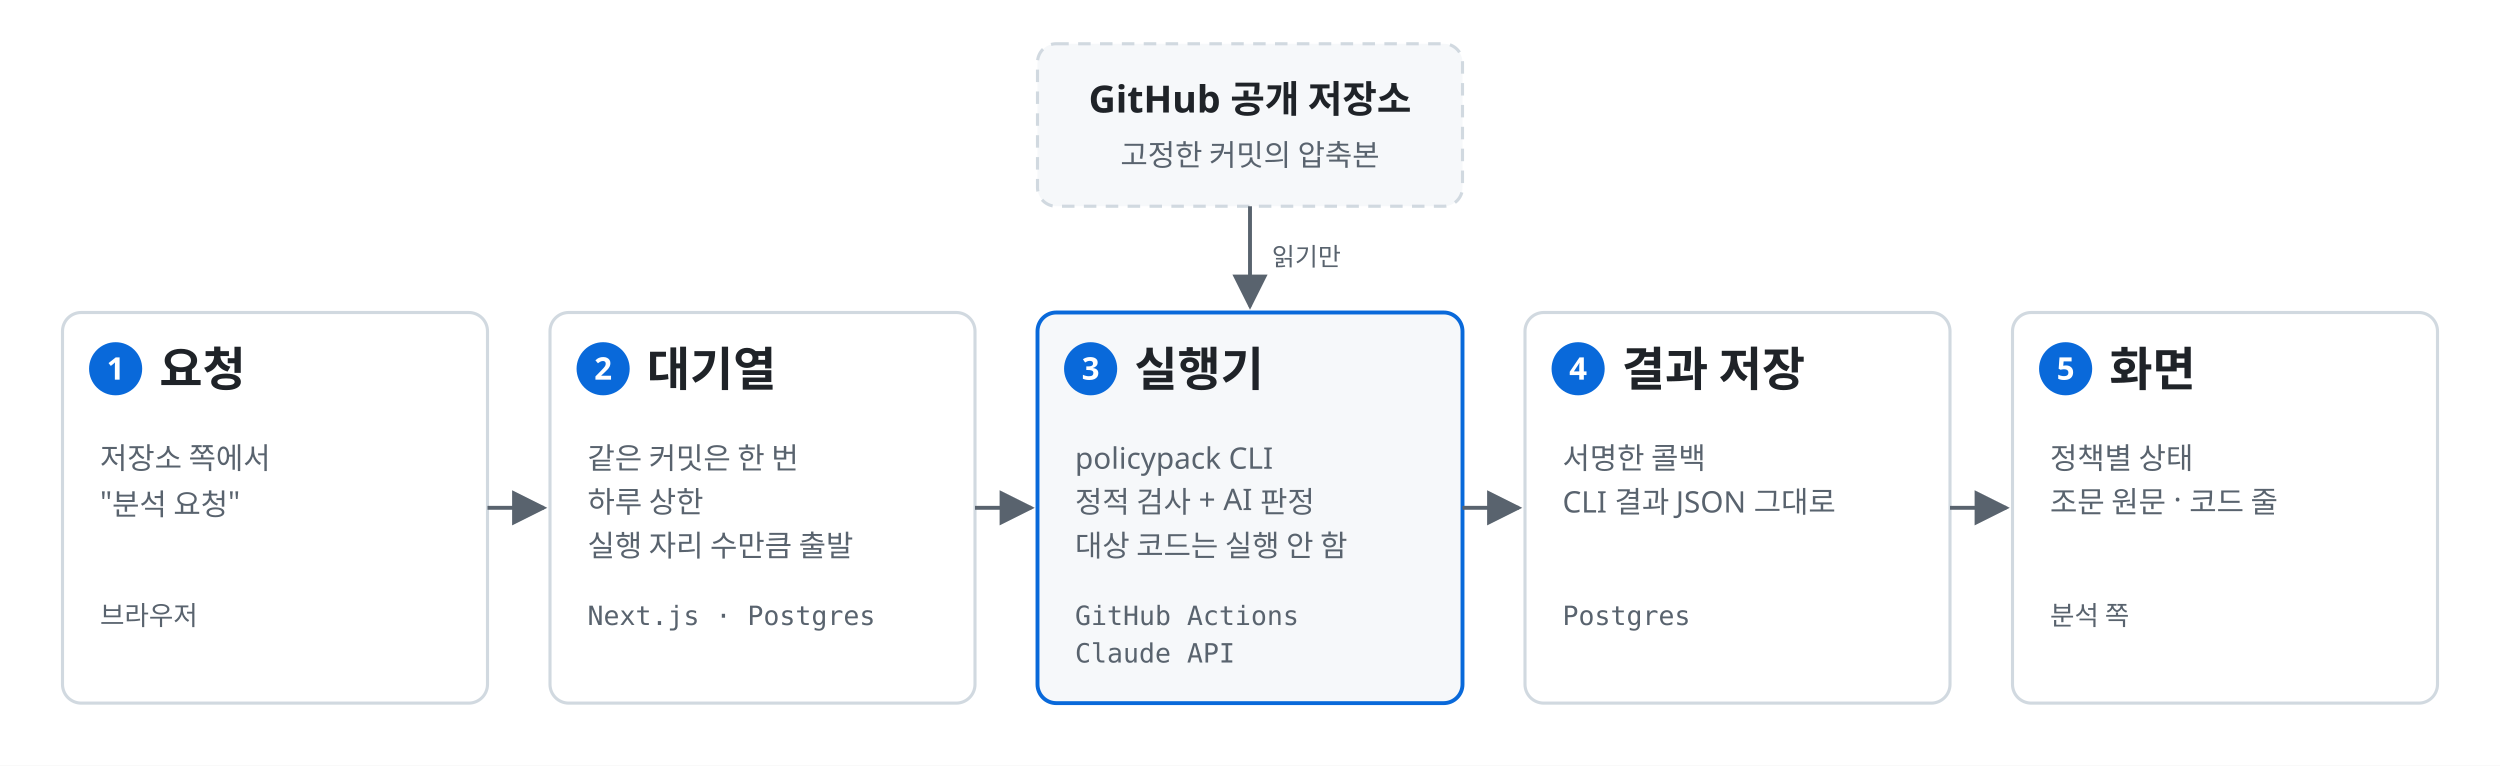
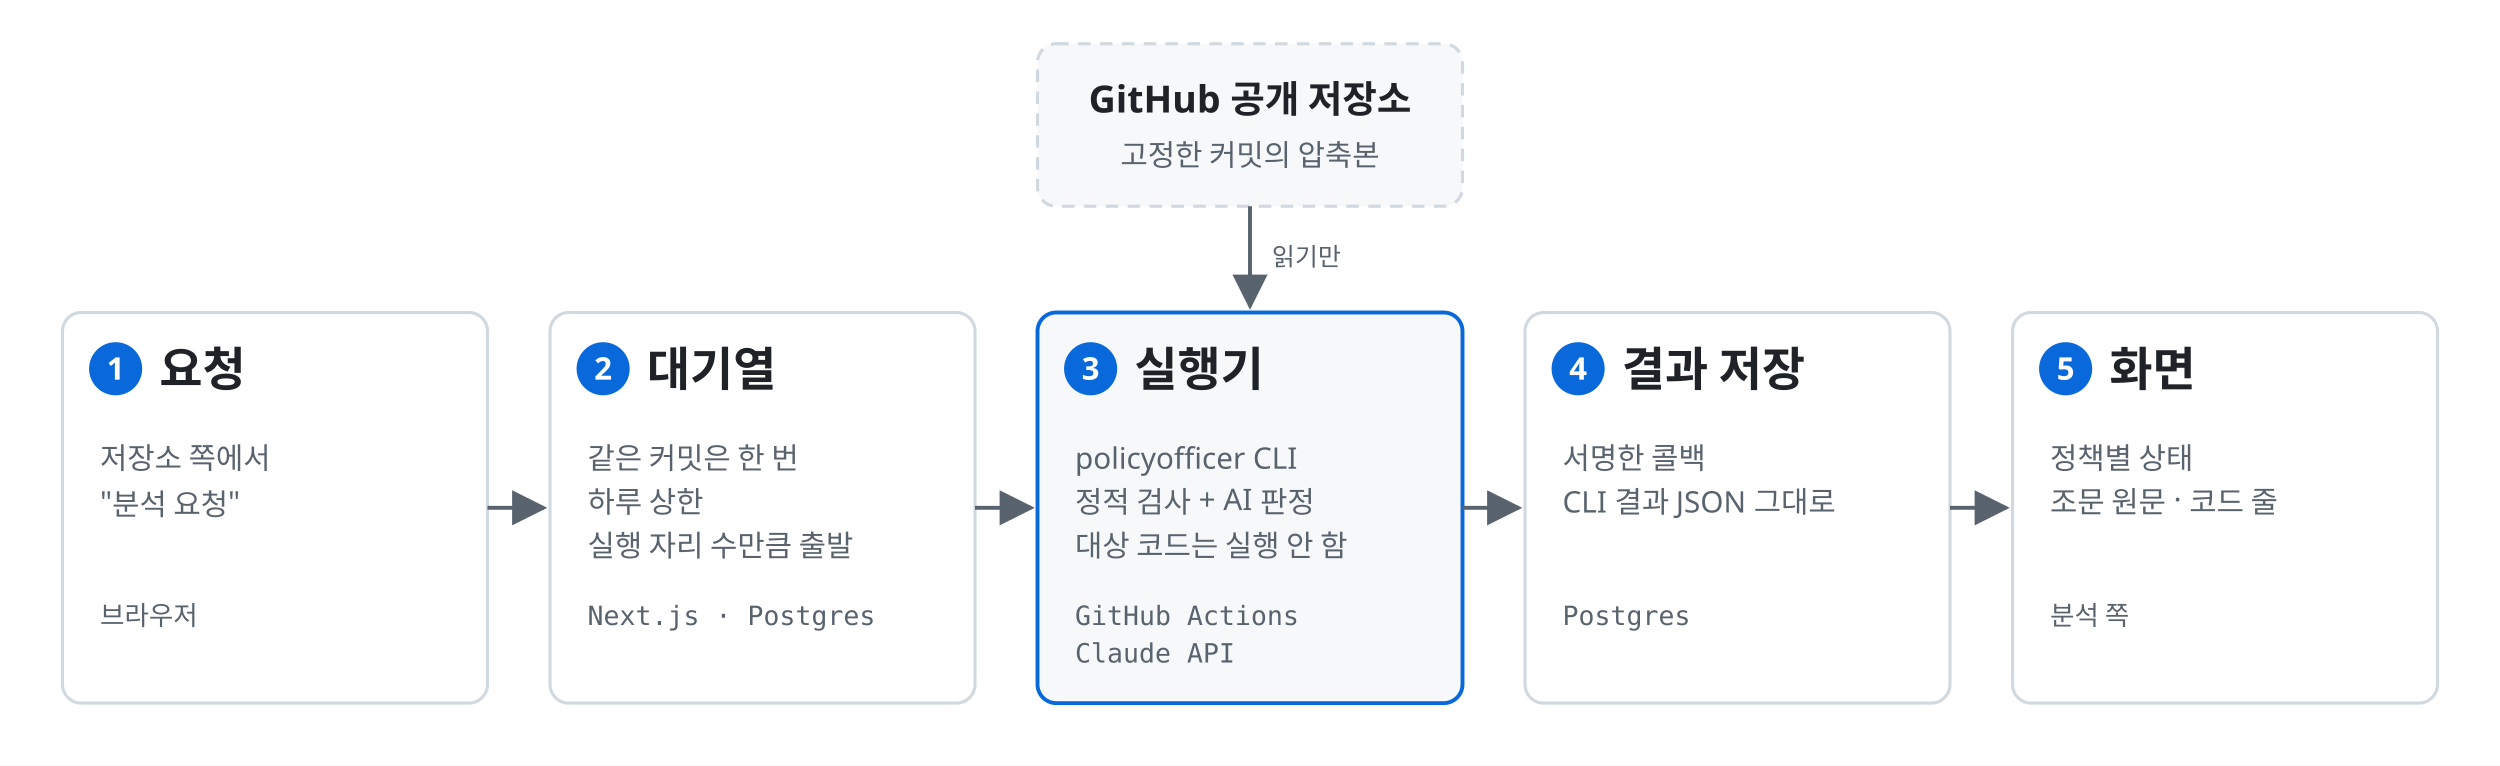
<svg xmlns="http://www.w3.org/2000/svg" width="1600" height="490" viewBox="0 0 1600 490" font-family="'Apple SD Gothic Neo', 'Malgun Gothic', 'Noto Sans KR', sans-serif">
  <defs>
    <marker id="arrow" viewBox="0 0 10 10" refX="9" refY="5" markerWidth="9" markerHeight="9" orient="auto-start-reverse">
      <path d="M0 0 L10 5 L0 10 z" fill="#59636e" />
    </marker>
    <style>
      .box { fill: #ffffff; stroke: #d1d9e0; stroke-width: 2; }
      .run { fill: #f6f8fa; stroke: #0969da; stroke-width: 2.5; }
      .src { fill: #f6f8fa; stroke: #d1d9e0; stroke-width: 2; stroke-dasharray: 8 6; }
      .num { fill: #0969da; }
      .numtext { fill: #ffffff; font-size: 20px; font-weight: 700; }
      .title { fill: #1f2328; font-size: 30px; font-weight: 700; }
      .line { fill: #59636e; font-size: 19px; }
      .mono { fill: #59636e; font-size: 17px; font-family: 'SF Mono', Menlo, Consolas, monospace; }
      .edge { stroke: #59636e; stroke-width: 2.5; fill: none; }
      .label { fill: #59636e; font-size: 16px; font-family: 'SF Mono', Menlo, Consolas, monospace; }
    </style>
  </defs>
  <rect width="1600" height="490" fill="#ffffff" />
  <rect class="src" x="664" y="28" width="272" height="104" rx="12" />
  <text class="title" x="800" y="72" text-anchor="middle" style="font-size:24px">GitHub 공개 저장소</text>
  <text class="line" x="800" y="106" text-anchor="middle">고정한 커밋의 압축본</text>
  <path class="edge" d="M800 132 L800 196" marker-end="url(#arrow)" />
  <text class="label" x="814" y="170">읽기만</text>
  <rect class="box" x="40" y="200" width="272" height="250" rx="12" />
  <circle class="num" cx="74" cy="236" r="17" />
  <text class="numtext" x="74" y="243" text-anchor="middle">1</text>
  <text class="title" x="102" y="247">요청</text>
  <text class="line" x="64" y="300">저장소 쪽에서</text>
  <text class="line" x="64" y="328">"분석 요청"</text>
  <text class="mono" x="64" y="400">브라우저</text>
  <rect class="box" x="352" y="200" width="272" height="250" rx="12" />
  <circle class="num" cx="386" cy="236" r="17" />
  <text class="numtext" x="386" y="243" text-anchor="middle">2</text>
  <text class="title" x="414" y="247">대기열</text>
  <text class="line" x="376" y="300">같은 커밋은 한 번</text>
  <text class="line" x="376" y="328">하루 상한</text>
  <text class="line" x="376" y="356">실행 자리 수만큼 출발</text>
  <text class="mono" x="376" y="400">Next.js · Postgres</text>
  <rect class="run" x="664" y="200" width="272" height="250" rx="12" />
  <circle class="num" cx="698" cy="236" r="17" />
  <text class="numtext" x="698" y="243" text-anchor="middle">3</text>
  <text class="title" x="726" y="247">실행기</text>
-   <text class="line" x="688" y="300">policypack CLI</text>
+   <text class="line" x="688" y="300">policyofficer CLI</text>
  <text class="line" x="688" y="328">정적 검사 + AI 판정</text>
  <text class="line" x="688" y="356">대상 코드는 실행 안 함</text>
  <text class="mono" x="688" y="400">GitHub Actions</text>
  <text class="mono" x="688" y="424">Claude API</text>
  <rect class="box" x="976" y="200" width="272" height="250" rx="12" />
  <circle class="num" cx="1010" cy="236" r="17" />
  <text class="numtext" x="1010" y="243" text-anchor="middle">4</text>
  <text class="title" x="1038" y="247">결과 저장</text>
  <text class="line" x="1000" y="300">서명한 콜백</text>
  <text class="line" x="1000" y="328">CLI 결과 JSON 그대로</text>
  <text class="mono" x="1000" y="400">Postgres</text>
  <rect class="box" x="1288" y="200" width="272" height="250" rx="12" />
  <circle class="num" cx="1322" cy="236" r="17" />
  <text class="numtext" x="1322" y="243" text-anchor="middle">5</text>
  <text class="title" x="1350" y="247">화면</text>
  <text class="line" x="1312" y="300">정책별 상태</text>
  <text class="line" x="1312" y="328">조문 원문 · 코드 줄</text>
  <text class="mono" x="1312" y="400">분석 쪽</text>
  <path class="edge" d="M312 325 L348 325" marker-end="url(#arrow)" />
  <path class="edge" d="M624 325 L660 325" marker-end="url(#arrow)" />
  <path class="edge" d="M936 325 L972 325" marker-end="url(#arrow)" />
  <path class="edge" d="M1248 325 L1284 325" marker-end="url(#arrow)" />
</svg>
